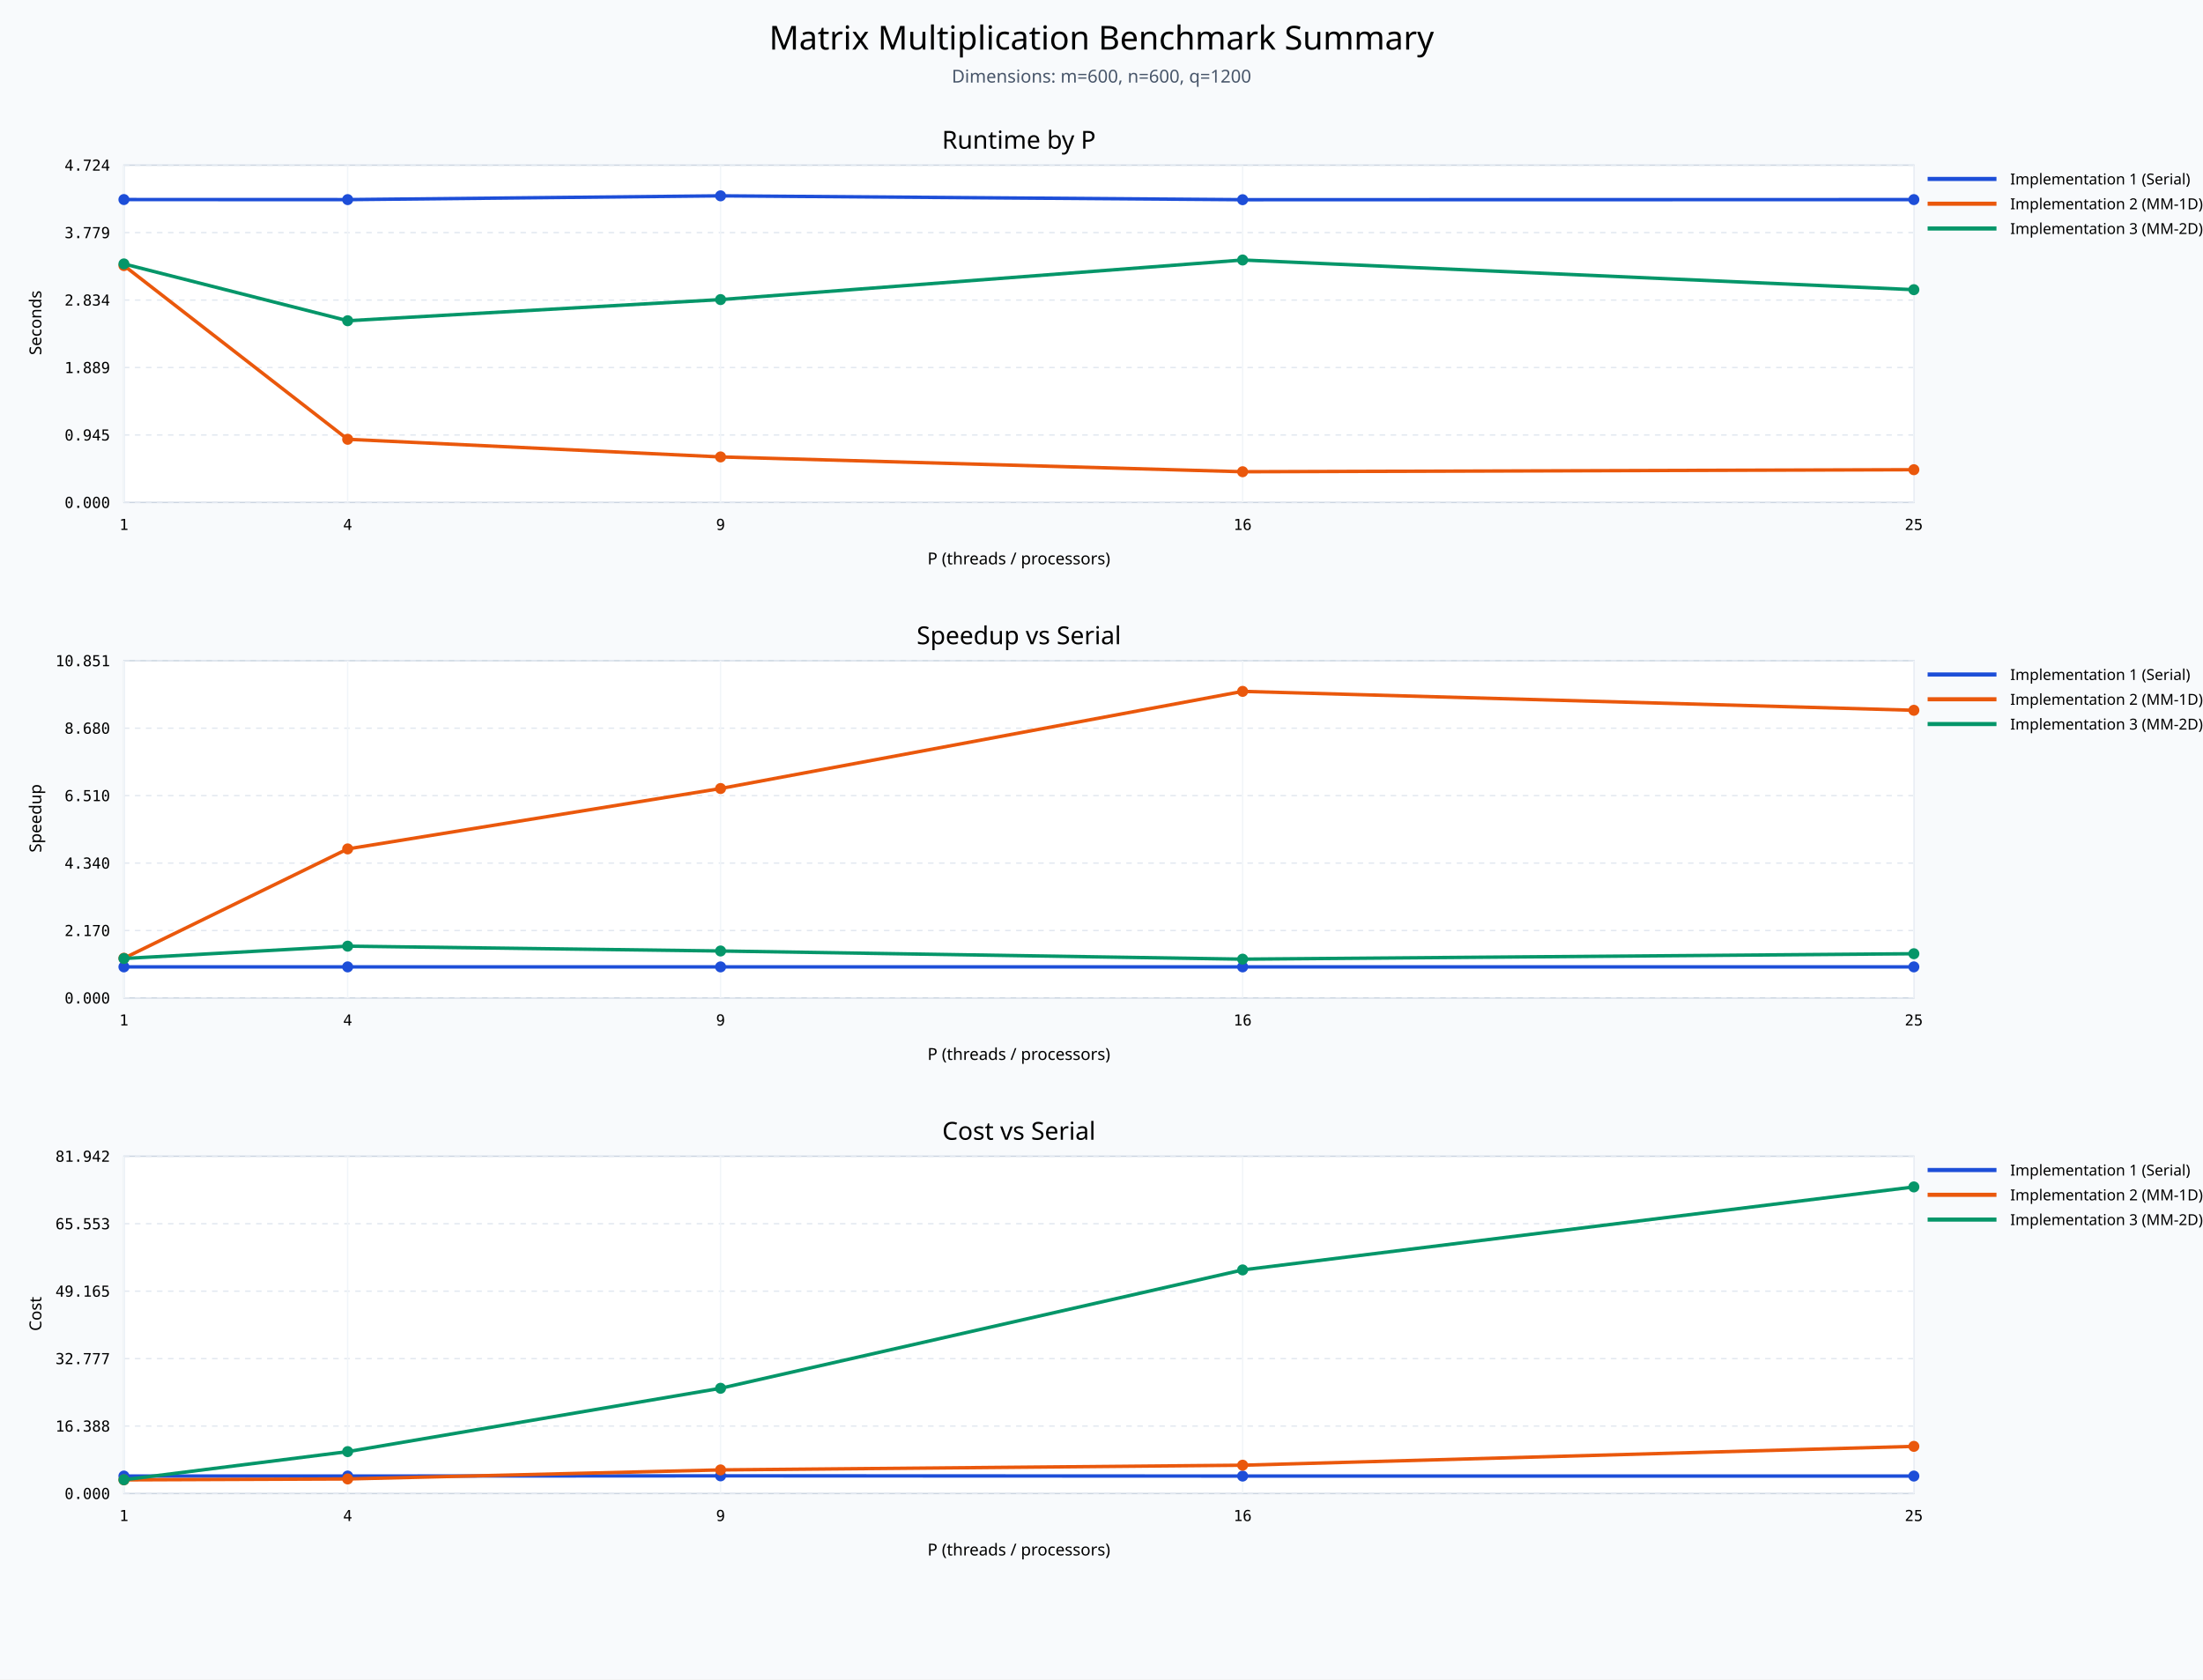
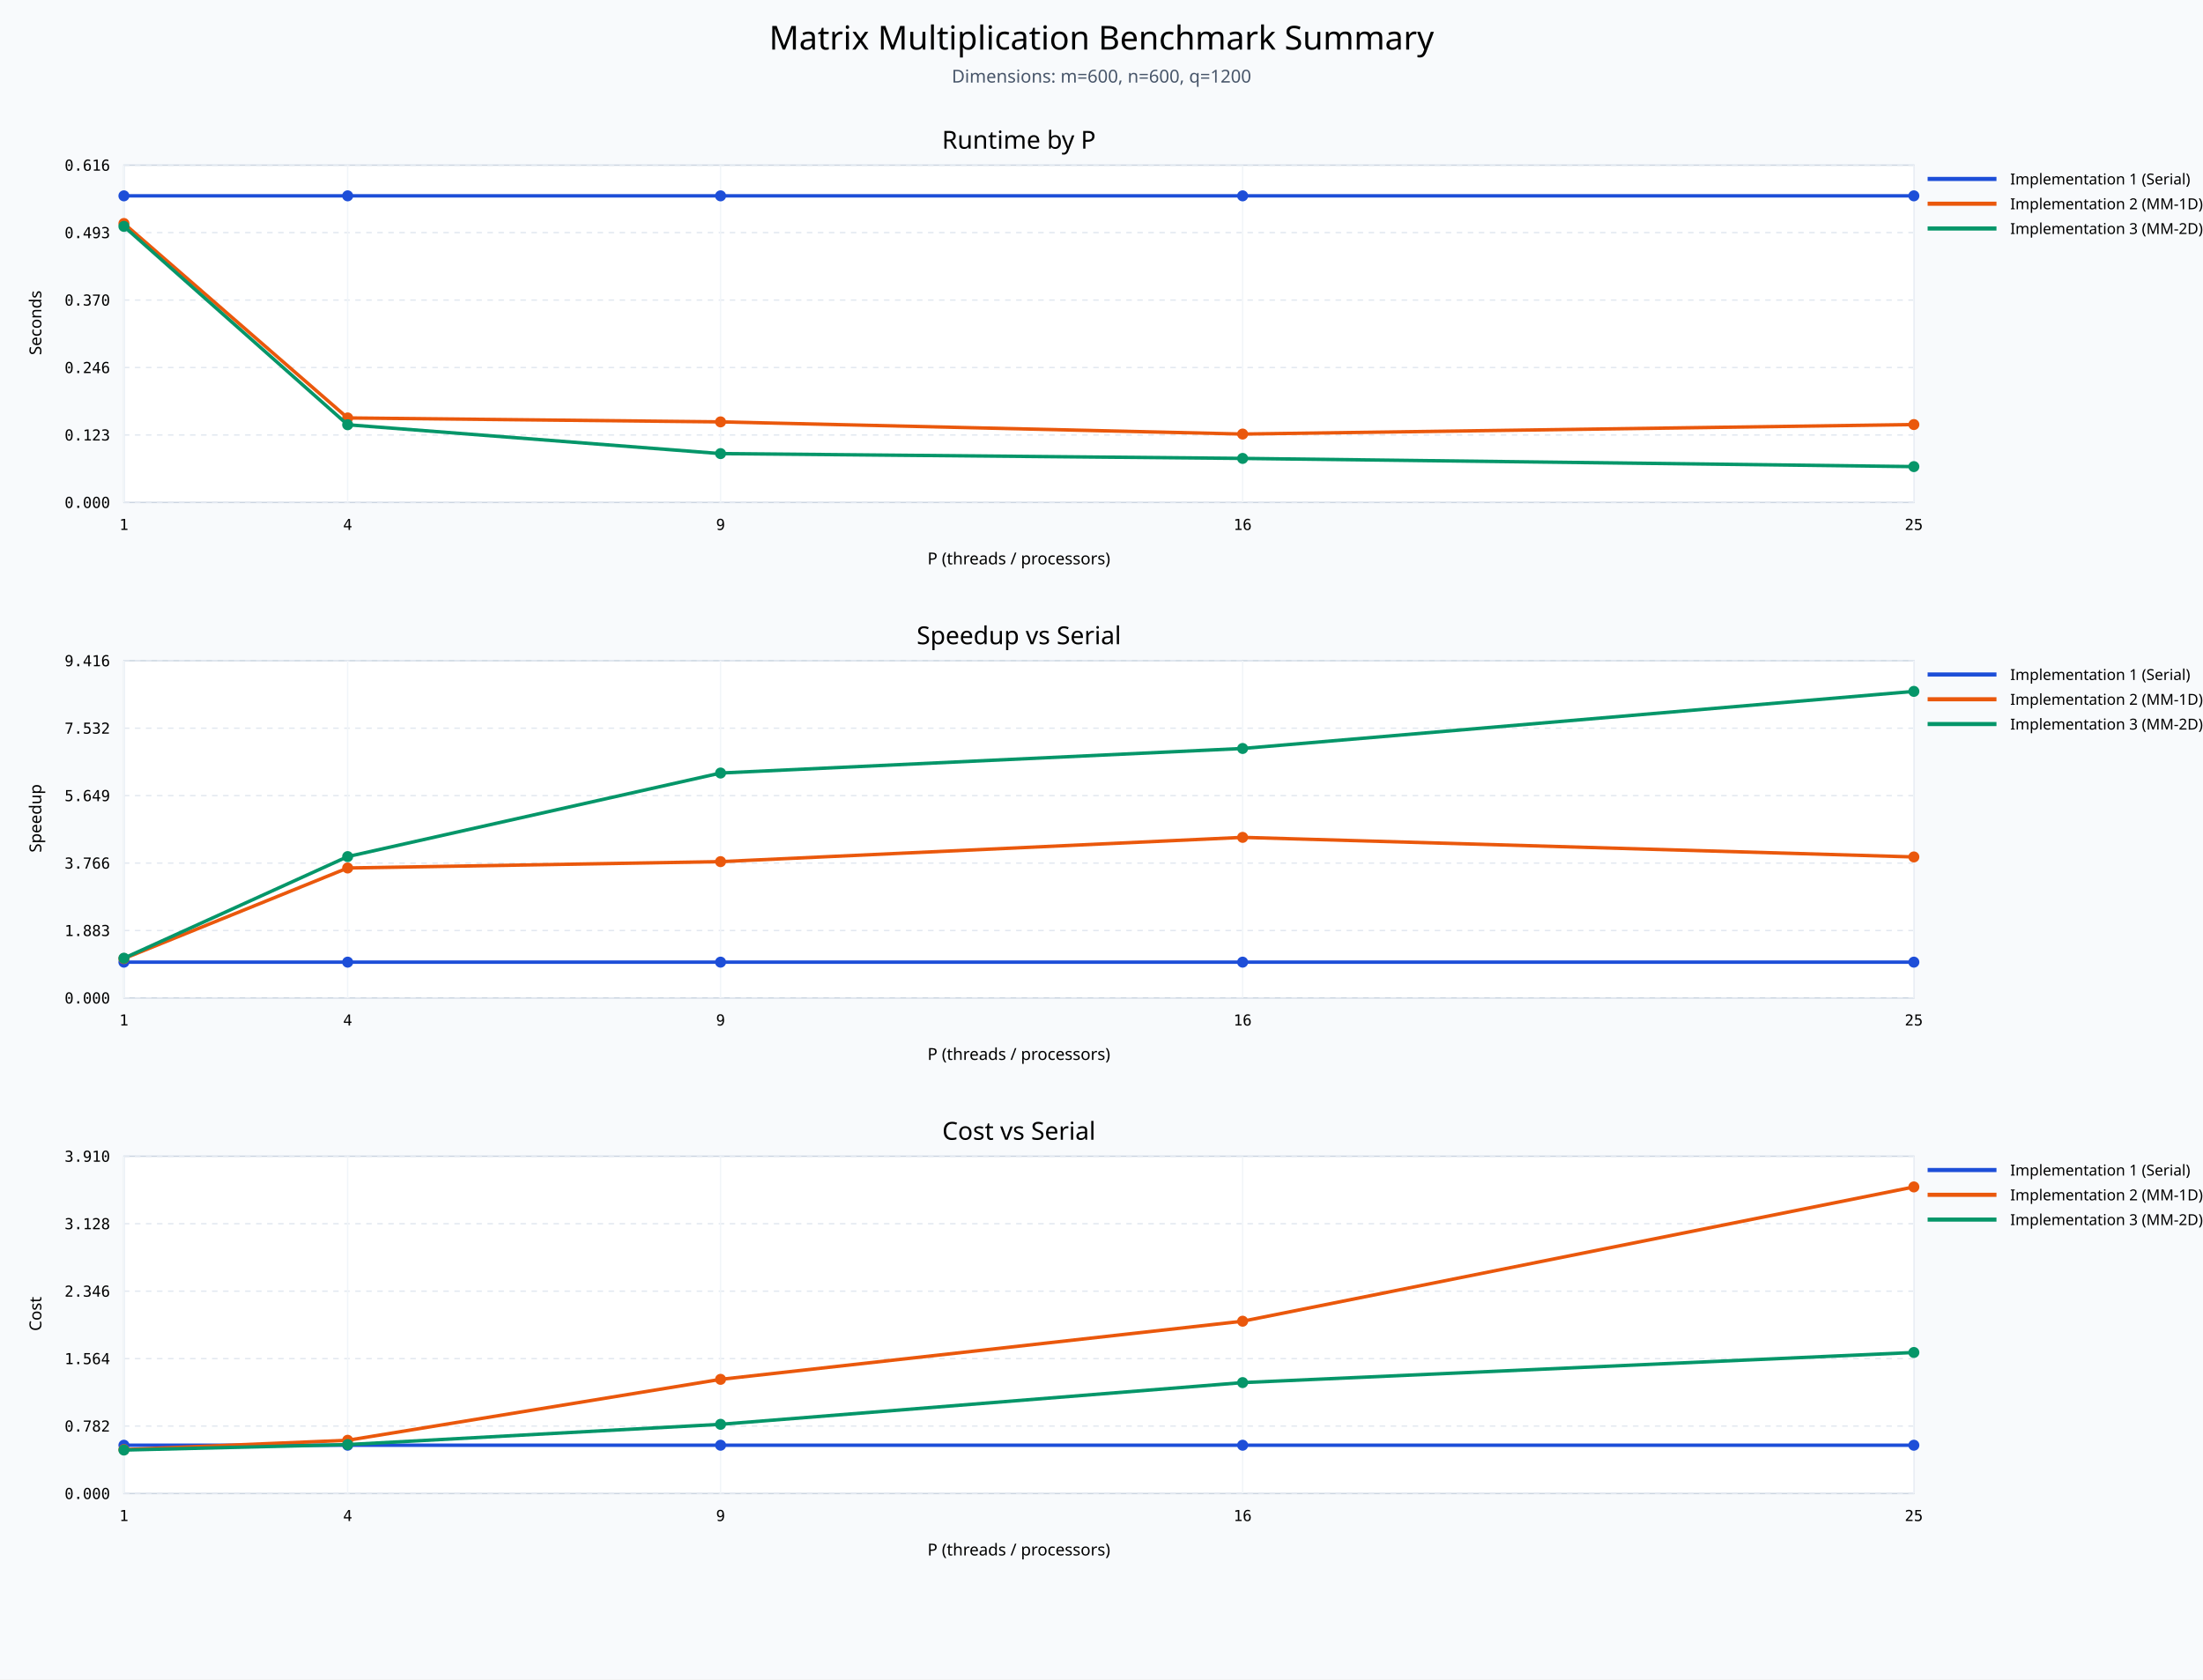
<svg xmlns="http://www.w3.org/2000/svg" width="1600" height="1220" viewBox="0 0 1600 1220">
  <rect width="100%" height="100%" fill="#f8fafc" />
  <text x="800" y="36" text-anchor="middle" font-size="24" font-family="sans-serif">Matrix Multiplication Benchmark Summary</text>
  <text x="800" y="60" text-anchor="middle" font-size="13" font-family="sans-serif" fill="#475569">Dimensions: m=600, n=600, q=1200</text>
  <g>
    <text x="740" y="108" text-anchor="middle" font-size="18" font-family="sans-serif">Runtime by P</text>
    <rect x="90" y="120" width="1300" height="245" fill="#ffffff" stroke="#cbd5e1" />
    <line x1="90" y1="365" x2="1390" y2="365" stroke="#e2e8f0" stroke-dasharray="4,4" />
    <text x="80" y="369" text-anchor="end" font-size="11" font-family="monospace">0.000</text>
    <line x1="90.000" y1="316.000" x2="1390.000" y2="316.000" stroke="#e2e8f0" stroke-dasharray="4,4" />
-     <text x="80.000" y="320.000" text-anchor="end" font-size="11" font-family="monospace">0.945</text>
+     <text x="80.000" y="320.000" text-anchor="end" font-size="11" font-family="monospace">0.123</text>
    <line x1="90.000" y1="267.000" x2="1390.000" y2="267.000" stroke="#e2e8f0" stroke-dasharray="4,4" />
-     <text x="80.000" y="271.000" text-anchor="end" font-size="11" font-family="monospace">1.889</text>
+     <text x="80.000" y="271.000" text-anchor="end" font-size="11" font-family="monospace">0.246</text>
    <line x1="90.000" y1="218.000" x2="1390.000" y2="218.000" stroke="#e2e8f0" stroke-dasharray="4,4" />
-     <text x="80.000" y="222.000" text-anchor="end" font-size="11" font-family="monospace">2.834</text>
+     <text x="80.000" y="222.000" text-anchor="end" font-size="11" font-family="monospace">0.370</text>
    <line x1="90.000" y1="169.000" x2="1390.000" y2="169.000" stroke="#e2e8f0" stroke-dasharray="4,4" />
-     <text x="80.000" y="173.000" text-anchor="end" font-size="11" font-family="monospace">3.779</text>
+     <text x="80.000" y="173.000" text-anchor="end" font-size="11" font-family="monospace">0.493</text>
    <line x1="90.000" y1="120.000" x2="1390.000" y2="120.000" stroke="#e2e8f0" stroke-dasharray="4,4" />
-     <text x="80.000" y="124.000" text-anchor="end" font-size="11" font-family="monospace">4.724</text>
+     <text x="80.000" y="124.000" text-anchor="end" font-size="11" font-family="monospace">0.616</text>
    <line x1="90.000" y1="120.000" x2="90.000" y2="365.000" stroke="#f1f5f9" />
    <text x="90.000" y="385.000" text-anchor="middle" font-size="11" font-family="monospace">1</text>
    <line x1="252.500" y1="120.000" x2="252.500" y2="365.000" stroke="#f1f5f9" />
    <text x="252.500" y="385.000" text-anchor="middle" font-size="11" font-family="monospace">4</text>
    <line x1="523.333" y1="120.000" x2="523.333" y2="365.000" stroke="#f1f5f9" />
    <text x="523.333" y="385.000" text-anchor="middle" font-size="11" font-family="monospace">9</text>
    <line x1="902.500" y1="120.000" x2="902.500" y2="365.000" stroke="#f1f5f9" />
    <text x="902.500" y="385.000" text-anchor="middle" font-size="11" font-family="monospace">16</text>
    <line x1="1390.000" y1="120.000" x2="1390.000" y2="365.000" stroke="#f1f5f9" />
    <text x="1390.000" y="385.000" text-anchor="middle" font-size="11" font-family="monospace">25</text>
    <text x="740.000" y="410.000" text-anchor="middle" font-size="12" font-family="sans-serif">P (threads / processors)</text>
    <text x="38.000" y="242.500" transform="rotate(-90 30.000 242.500)" text-anchor="middle" font-size="12" font-family="sans-serif">Seconds</text>
-     <polyline fill="none" stroke="#1d4ed8" stroke-width="2.5" points="90,144.969 252.5,145.018 523.333,142.273 902.5,145.077 1390,145.007" />
-     <circle cx="90.000" cy="144.969" r="4" fill="#1d4ed8" />
-     <circle cx="252.500" cy="145.018" r="4" fill="#1d4ed8" />
+     <polyline fill="none" stroke="#1d4ed8" stroke-width="2.5" points="90,142.273 252.5,142.273 523.333,142.273 902.5,142.273 1390,142.273" />
+     <circle cx="90.000" cy="142.273" r="4" fill="#1d4ed8" />
+     <circle cx="252.500" cy="142.273" r="4" fill="#1d4ed8" />
    <circle cx="523.333" cy="142.273" r="4" fill="#1d4ed8" />
-     <circle cx="902.500" cy="145.077" r="4" fill="#1d4ed8" />
-     <circle cx="1390.000" cy="145.007" r="4" fill="#1d4ed8" />
+     <circle cx="902.500" cy="142.273" r="4" fill="#1d4ed8" />
+     <circle cx="1390.000" cy="142.273" r="4" fill="#1d4ed8" />
    <line x1="1400.000" y1="130.000" x2="1450.000" y2="130.000" stroke="#1d4ed8" stroke-width="3" />
    <text x="1460.000" y="134.000" font-size="11" font-family="sans-serif">Implementation 1 (Serial)</text>
-     <polyline fill="none" stroke="#ea580c" stroke-width="2.5" points="90,192.93 252.5,319.129 523.333,331.949 902.5,342.705 1390,341.232" />
-     <circle cx="90.000" cy="192.930" r="4" fill="#ea580c" />
-     <circle cx="252.500" cy="319.129" r="4" fill="#ea580c" />
-     <circle cx="523.333" cy="331.949" r="4" fill="#ea580c" />
-     <circle cx="902.500" cy="342.705" r="4" fill="#ea580c" />
-     <circle cx="1390.000" cy="341.232" r="4" fill="#ea580c" />
+     <polyline fill="none" stroke="#ea580c" stroke-width="2.5" points="90,162.364 252.5,303.622 523.333,306.487 902.5,315.327 1390,308.432" />
+     <circle cx="90.000" cy="162.364" r="4" fill="#ea580c" />
+     <circle cx="252.500" cy="303.622" r="4" fill="#ea580c" />
+     <circle cx="523.333" cy="306.487" r="4" fill="#ea580c" />
+     <circle cx="902.500" cy="315.327" r="4" fill="#ea580c" />
+     <circle cx="1390.000" cy="308.432" r="4" fill="#ea580c" />
    <line x1="1400.000" y1="148.000" x2="1450.000" y2="148.000" stroke="#ea580c" stroke-width="3" />
    <text x="1460.000" y="152.000" font-size="11" font-family="sans-serif">Implementation 2 (MM-1D)</text>
-     <polyline fill="none" stroke="#059669" stroke-width="2.5" points="90,191.724 252.5,233.013 523.333,217.641 902.5,188.888 1390,210.451" />
-     <circle cx="90.000" cy="191.724" r="4" fill="#059669" />
-     <circle cx="252.500" cy="233.013" r="4" fill="#059669" />
-     <circle cx="523.333" cy="217.641" r="4" fill="#059669" />
-     <circle cx="902.500" cy="188.888" r="4" fill="#059669" />
-     <circle cx="1390.000" cy="210.451" r="4" fill="#059669" />
+     <polyline fill="none" stroke="#059669" stroke-width="2.5" points="90,164.467 252.5,308.57 523.333,329.535 902.5,333.025 1390,338.979" />
+     <circle cx="90.000" cy="164.467" r="4" fill="#059669" />
+     <circle cx="252.500" cy="308.570" r="4" fill="#059669" />
+     <circle cx="523.333" cy="329.535" r="4" fill="#059669" />
+     <circle cx="902.500" cy="333.025" r="4" fill="#059669" />
+     <circle cx="1390.000" cy="338.979" r="4" fill="#059669" />
    <line x1="1400.000" y1="166.000" x2="1450.000" y2="166.000" stroke="#059669" stroke-width="3" />
    <text x="1460.000" y="170.000" font-size="11" font-family="sans-serif">Implementation 3 (MM-2D)</text>
  </g>
  <g>
    <text x="740.000" y="468.000" text-anchor="middle" font-size="18" font-family="sans-serif">Speedup vs Serial</text>
    <rect x="90.000" y="480.000" width="1300.000" height="245.000" fill="#ffffff" stroke="#cbd5e1" />
    <line x1="90.000" y1="725.000" x2="1390.000" y2="725.000" stroke="#e2e8f0" stroke-dasharray="4,4" />
    <text x="80.000" y="729.000" text-anchor="end" font-size="11" font-family="monospace">0.000</text>
    <line x1="90.000" y1="676.000" x2="1390.000" y2="676.000" stroke="#e2e8f0" stroke-dasharray="4,4" />
-     <text x="80.000" y="680.000" text-anchor="end" font-size="11" font-family="monospace">2.170</text>
+     <text x="80.000" y="680.000" text-anchor="end" font-size="11" font-family="monospace">1.883</text>
    <line x1="90.000" y1="627.000" x2="1390.000" y2="627.000" stroke="#e2e8f0" stroke-dasharray="4,4" />
-     <text x="80.000" y="631.000" text-anchor="end" font-size="11" font-family="monospace">4.340</text>
+     <text x="80.000" y="631.000" text-anchor="end" font-size="11" font-family="monospace">3.766</text>
    <line x1="90.000" y1="578.000" x2="1390.000" y2="578.000" stroke="#e2e8f0" stroke-dasharray="4,4" />
-     <text x="80.000" y="582.000" text-anchor="end" font-size="11" font-family="monospace">6.510</text>
+     <text x="80.000" y="582.000" text-anchor="end" font-size="11" font-family="monospace">5.649</text>
    <line x1="90.000" y1="529.000" x2="1390.000" y2="529.000" stroke="#e2e8f0" stroke-dasharray="4,4" />
-     <text x="80.000" y="533.000" text-anchor="end" font-size="11" font-family="monospace">8.680</text>
+     <text x="80.000" y="533.000" text-anchor="end" font-size="11" font-family="monospace">7.532</text>
    <line x1="90.000" y1="480.000" x2="1390.000" y2="480.000" stroke="#e2e8f0" stroke-dasharray="4,4" />
-     <text x="80.000" y="484.000" text-anchor="end" font-size="11" font-family="monospace">10.851</text>
+     <text x="80.000" y="484.000" text-anchor="end" font-size="11" font-family="monospace">9.416</text>
    <line x1="90.000" y1="480.000" x2="90.000" y2="725.000" stroke="#f1f5f9" />
    <text x="90.000" y="745.000" text-anchor="middle" font-size="11" font-family="monospace">1</text>
    <line x1="252.500" y1="480.000" x2="252.500" y2="725.000" stroke="#f1f5f9" />
    <text x="252.500" y="745.000" text-anchor="middle" font-size="11" font-family="monospace">4</text>
    <line x1="523.333" y1="480.000" x2="523.333" y2="725.000" stroke="#f1f5f9" />
    <text x="523.333" y="745.000" text-anchor="middle" font-size="11" font-family="monospace">9</text>
    <line x1="902.500" y1="480.000" x2="902.500" y2="725.000" stroke="#f1f5f9" />
    <text x="902.500" y="745.000" text-anchor="middle" font-size="11" font-family="monospace">16</text>
    <line x1="1390.000" y1="480.000" x2="1390.000" y2="725.000" stroke="#f1f5f9" />
    <text x="1390.000" y="745.000" text-anchor="middle" font-size="11" font-family="monospace">25</text>
    <text x="740.000" y="770.000" text-anchor="middle" font-size="12" font-family="sans-serif">P (threads / processors)</text>
    <text x="38.000" y="602.500" transform="rotate(-90 30.000 602.500)" text-anchor="middle" font-size="12" font-family="sans-serif">Speedup</text>
-     <polyline fill="none" stroke="#1d4ed8" stroke-width="2.5" points="90,702.42 252.5,702.42 523.333,702.42 902.5,702.42 1390,702.42" />
-     <circle cx="90.000" cy="702.420" r="4" fill="#1d4ed8" />
-     <circle cx="252.500" cy="702.420" r="4" fill="#1d4ed8" />
-     <circle cx="523.333" cy="702.420" r="4" fill="#1d4ed8" />
-     <circle cx="902.500" cy="702.420" r="4" fill="#1d4ed8" />
-     <circle cx="1390.000" cy="702.420" r="4" fill="#1d4ed8" />
+     <polyline fill="none" stroke="#1d4ed8" stroke-width="2.5" points="90,698.979 252.5,698.979 523.333,698.979 902.5,698.979 1390,698.979" />
+     <circle cx="90.000" cy="698.979" r="4" fill="#1d4ed8" />
+     <circle cx="252.500" cy="698.979" r="4" fill="#1d4ed8" />
+     <circle cx="523.333" cy="698.979" r="4" fill="#1d4ed8" />
+     <circle cx="902.500" cy="698.979" r="4" fill="#1d4ed8" />
+     <circle cx="1390.000" cy="698.979" r="4" fill="#1d4ed8" />
    <line x1="1400.000" y1="490.000" x2="1450.000" y2="490.000" stroke="#1d4ed8" stroke-width="3" />
    <text x="1460.000" y="494.000" font-size="11" font-family="sans-serif">Implementation 1 (Serial)</text>
-     <polyline fill="none" stroke="#ea580c" stroke-width="2.5" points="90,696.127 252.5,616.715 523.333,572.836 902.5,502.273 1390,516.006" />
-     <circle cx="90.000" cy="696.127" r="4" fill="#ea580c" />
-     <circle cx="252.500" cy="616.715" r="4" fill="#ea580c" />
-     <circle cx="523.333" cy="572.836" r="4" fill="#ea580c" />
-     <circle cx="902.500" cy="502.273" r="4" fill="#ea580c" />
-     <circle cx="1390.000" cy="516.006" r="4" fill="#ea580c" />
+     <polyline fill="none" stroke="#ea580c" stroke-width="2.5" points="90,696.399 252.5,630.577 523.333,625.954 902.5,608.327 1390,622.547" />
+     <circle cx="90.000" cy="696.399" r="4" fill="#ea580c" />
+     <circle cx="252.500" cy="630.577" r="4" fill="#ea580c" />
+     <circle cx="523.333" cy="625.954" r="4" fill="#ea580c" />
+     <circle cx="902.500" cy="608.327" r="4" fill="#ea580c" />
+     <circle cx="1390.000" cy="622.547" r="4" fill="#ea580c" />
    <line x1="1400.000" y1="508.000" x2="1450.000" y2="508.000" stroke="#ea580c" stroke-width="3" />
    <text x="1460.000" y="512.000" font-size="11" font-family="sans-serif">Implementation 2 (MM-1D)</text>
-     <polyline fill="none" stroke="#059669" stroke-width="2.5" points="90,696.328 252.5,687.367 523.333,690.872 902.5,696.803 1390,692.859" />
-     <circle cx="90.000" cy="696.328" r="4" fill="#059669" />
-     <circle cx="252.500" cy="687.367" r="4" fill="#059669" />
-     <circle cx="523.333" cy="690.872" r="4" fill="#059669" />
-     <circle cx="902.500" cy="696.803" r="4" fill="#059669" />
-     <circle cx="1390.000" cy="692.859" r="4" fill="#059669" />
+     <polyline fill="none" stroke="#059669" stroke-width="2.5" points="90,696.1 252.5,622.297 523.333,561.587 902.5,543.75 1390,502.273" />
+     <circle cx="90.000" cy="696.100" r="4" fill="#059669" />
+     <circle cx="252.500" cy="622.297" r="4" fill="#059669" />
+     <circle cx="523.333" cy="561.587" r="4" fill="#059669" />
+     <circle cx="902.500" cy="543.750" r="4" fill="#059669" />
+     <circle cx="1390.000" cy="502.273" r="4" fill="#059669" />
    <line x1="1400.000" y1="526.000" x2="1450.000" y2="526.000" stroke="#059669" stroke-width="3" />
    <text x="1460.000" y="530.000" font-size="11" font-family="sans-serif">Implementation 3 (MM-2D)</text>
  </g>
  <g>
    <text x="740.000" y="828.000" text-anchor="middle" font-size="18" font-family="sans-serif">Cost vs Serial</text>
    <rect x="90.000" y="840.000" width="1300.000" height="245.000" fill="#ffffff" stroke="#cbd5e1" />
    <line x1="90.000" y1="1085.000" x2="1390.000" y2="1085.000" stroke="#e2e8f0" stroke-dasharray="4,4" />
    <text x="80.000" y="1089.000" text-anchor="end" font-size="11" font-family="monospace">0.000</text>
    <line x1="90.000" y1="1036.000" x2="1390.000" y2="1036.000" stroke="#e2e8f0" stroke-dasharray="4,4" />
-     <text x="80.000" y="1040.000" text-anchor="end" font-size="11" font-family="monospace">16.388</text>
+     <text x="80.000" y="1040.000" text-anchor="end" font-size="11" font-family="monospace">0.782</text>
    <line x1="90.000" y1="987.000" x2="1390.000" y2="987.000" stroke="#e2e8f0" stroke-dasharray="4,4" />
-     <text x="80.000" y="991.000" text-anchor="end" font-size="11" font-family="monospace">32.777</text>
+     <text x="80.000" y="991.000" text-anchor="end" font-size="11" font-family="monospace">1.564</text>
    <line x1="90.000" y1="938.000" x2="1390.000" y2="938.000" stroke="#e2e8f0" stroke-dasharray="4,4" />
-     <text x="80.000" y="942.000" text-anchor="end" font-size="11" font-family="monospace">49.165</text>
+     <text x="80.000" y="942.000" text-anchor="end" font-size="11" font-family="monospace">2.346</text>
    <line x1="90.000" y1="889.000" x2="1390.000" y2="889.000" stroke="#e2e8f0" stroke-dasharray="4,4" />
-     <text x="80.000" y="893.000" text-anchor="end" font-size="11" font-family="monospace">65.553</text>
+     <text x="80.000" y="893.000" text-anchor="end" font-size="11" font-family="monospace">3.128</text>
    <line x1="90.000" y1="840.000" x2="1390.000" y2="840.000" stroke="#e2e8f0" stroke-dasharray="4,4" />
-     <text x="80.000" y="844.000" text-anchor="end" font-size="11" font-family="monospace">81.942</text>
+     <text x="80.000" y="844.000" text-anchor="end" font-size="11" font-family="monospace">3.910</text>
    <line x1="90.000" y1="840.000" x2="90.000" y2="1085.000" stroke="#f1f5f9" />
    <text x="90.000" y="1105.000" text-anchor="middle" font-size="11" font-family="monospace">1</text>
    <line x1="252.500" y1="840.000" x2="252.500" y2="1085.000" stroke="#f1f5f9" />
    <text x="252.500" y="1105.000" text-anchor="middle" font-size="11" font-family="monospace">4</text>
    <line x1="523.333" y1="840.000" x2="523.333" y2="1085.000" stroke="#f1f5f9" />
    <text x="523.333" y="1105.000" text-anchor="middle" font-size="11" font-family="monospace">9</text>
    <line x1="902.500" y1="840.000" x2="902.500" y2="1085.000" stroke="#f1f5f9" />
    <text x="902.500" y="1105.000" text-anchor="middle" font-size="11" font-family="monospace">16</text>
    <line x1="1390.000" y1="840.000" x2="1390.000" y2="1085.000" stroke="#f1f5f9" />
    <text x="1390.000" y="1105.000" text-anchor="middle" font-size="11" font-family="monospace">25</text>
    <text x="740.000" y="1130.000" text-anchor="middle" font-size="12" font-family="sans-serif">P (threads / processors)</text>
    <text x="38.000" y="962.500" transform="rotate(-90 30.000 962.500)" text-anchor="middle" font-size="12" font-family="sans-serif">Cost</text>
-     <polyline fill="none" stroke="#1d4ed8" stroke-width="2.5" points="90,1072.32 252.5,1072.32 523.333,1072.16 902.5,1072.32 1390,1072.32" />
-     <circle cx="90.000" cy="1072.316" r="4" fill="#1d4ed8" />
-     <circle cx="252.500" cy="1072.319" r="4" fill="#1d4ed8" />
-     <circle cx="523.333" cy="1072.161" r="4" fill="#1d4ed8" />
-     <circle cx="902.500" cy="1072.322" r="4" fill="#1d4ed8" />
-     <circle cx="1390.000" cy="1072.318" r="4" fill="#1d4ed8" />
+     <polyline fill="none" stroke="#1d4ed8" stroke-width="2.5" points="90,1049.92 252.5,1049.92 523.333,1049.92 902.5,1049.92 1390,1049.92" />
+     <circle cx="90.000" cy="1049.922" r="4" fill="#1d4ed8" />
+     <circle cx="252.500" cy="1049.922" r="4" fill="#1d4ed8" />
+     <circle cx="523.333" cy="1049.922" r="4" fill="#1d4ed8" />
+     <circle cx="902.500" cy="1049.922" r="4" fill="#1d4ed8" />
+     <circle cx="1390.000" cy="1049.922" r="4" fill="#1d4ed8" />
    <line x1="1400.000" y1="850.000" x2="1450.000" y2="850.000" stroke="#1d4ed8" stroke-width="3" />
    <text x="1460.000" y="854.000" font-size="11" font-family="sans-serif">Implementation 1 (Serial)</text>
-     <polyline fill="none" stroke="#ea580c" stroke-width="2.5" points="90,1075.08 252.5,1074.42 523.333,1067.85 902.5,1064.44 1390,1050.75" />
-     <circle cx="90.000" cy="1075.081" r="4" fill="#ea580c" />
-     <circle cx="252.500" cy="1074.423" r="4" fill="#ea580c" />
-     <circle cx="523.333" cy="1067.853" r="4" fill="#ea580c" />
-     <circle cx="902.500" cy="1064.436" r="4" fill="#ea580c" />
-     <circle cx="1390.000" cy="1050.747" r="4" fill="#ea580c" />
+     <polyline fill="none" stroke="#ea580c" stroke-width="2.5" points="90,1053.09 252.5,1046.33 523.333,1002.06 902.5,959.828 1390,862.273" />
+     <circle cx="90.000" cy="1053.086" r="4" fill="#ea580c" />
+     <circle cx="252.500" cy="1046.333" r="4" fill="#ea580c" />
+     <circle cx="523.333" cy="1002.060" r="4" fill="#ea580c" />
+     <circle cx="902.500" cy="959.828" r="4" fill="#ea580c" />
+     <circle cx="1390.000" cy="862.273" r="4" fill="#ea580c" />
    <line x1="1400.000" y1="868.000" x2="1450.000" y2="868.000" stroke="#ea580c" stroke-width="3" />
    <text x="1460.000" y="872.000" font-size="11" font-family="sans-serif">Implementation 2 (MM-1D)</text>
-     <polyline fill="none" stroke="#059669" stroke-width="2.5" points="90,1075.01 252.5,1054.57 523.333,1008.55 902.5,922.567 1390,862.273" />
-     <circle cx="90.000" cy="1075.011" r="4" fill="#059669" />
-     <circle cx="252.500" cy="1054.566" r="4" fill="#059669" />
-     <circle cx="523.333" cy="1008.549" r="4" fill="#059669" />
-     <circle cx="902.500" cy="922.567" r="4" fill="#059669" />
-     <circle cx="1390.000" cy="862.273" r="4" fill="#059669" />
+     <polyline fill="none" stroke="#059669" stroke-width="2.5" points="90,1053.42 252.5,1049.45 523.333,1034.73 902.5,1004.43 1390,982.547" />
+     <circle cx="90.000" cy="1053.417" r="4" fill="#059669" />
+     <circle cx="252.500" cy="1049.450" r="4" fill="#059669" />
+     <circle cx="523.333" cy="1034.730" r="4" fill="#059669" />
+     <circle cx="902.500" cy="1004.425" r="4" fill="#059669" />
+     <circle cx="1390.000" cy="982.547" r="4" fill="#059669" />
    <line x1="1400.000" y1="886.000" x2="1450.000" y2="886.000" stroke="#059669" stroke-width="3" />
    <text x="1460.000" y="890.000" font-size="11" font-family="sans-serif">Implementation 3 (MM-2D)</text>
  </g>
</svg>
